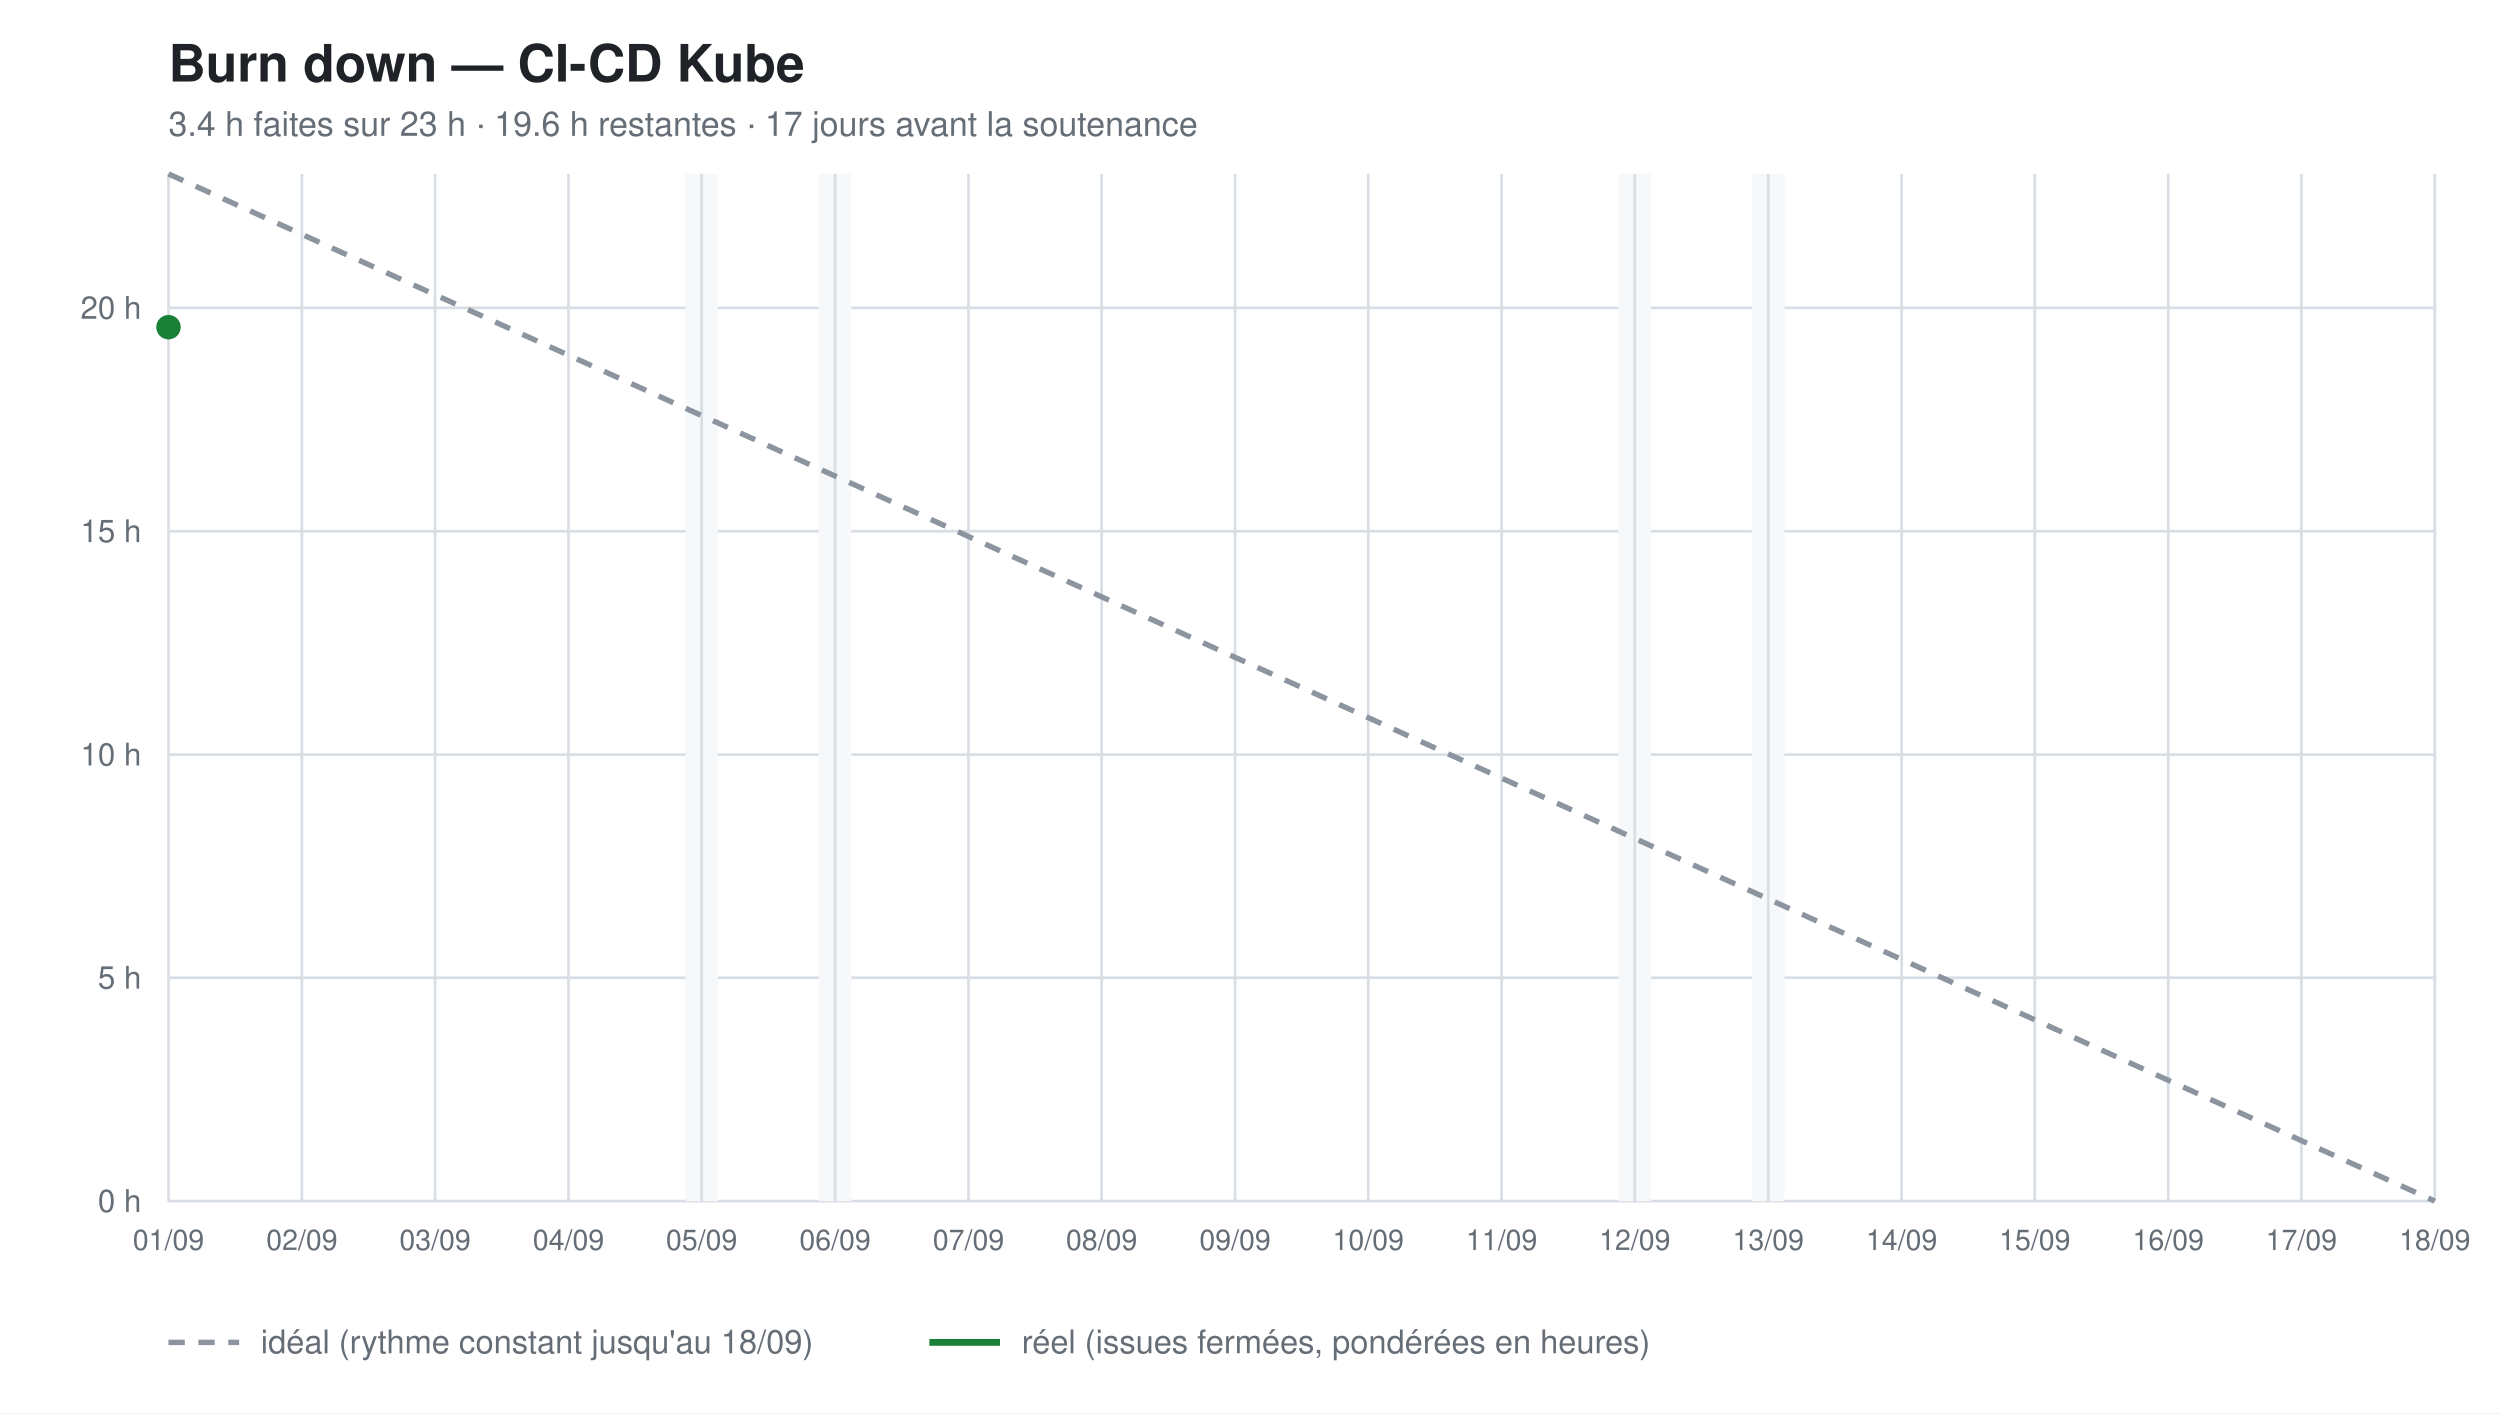
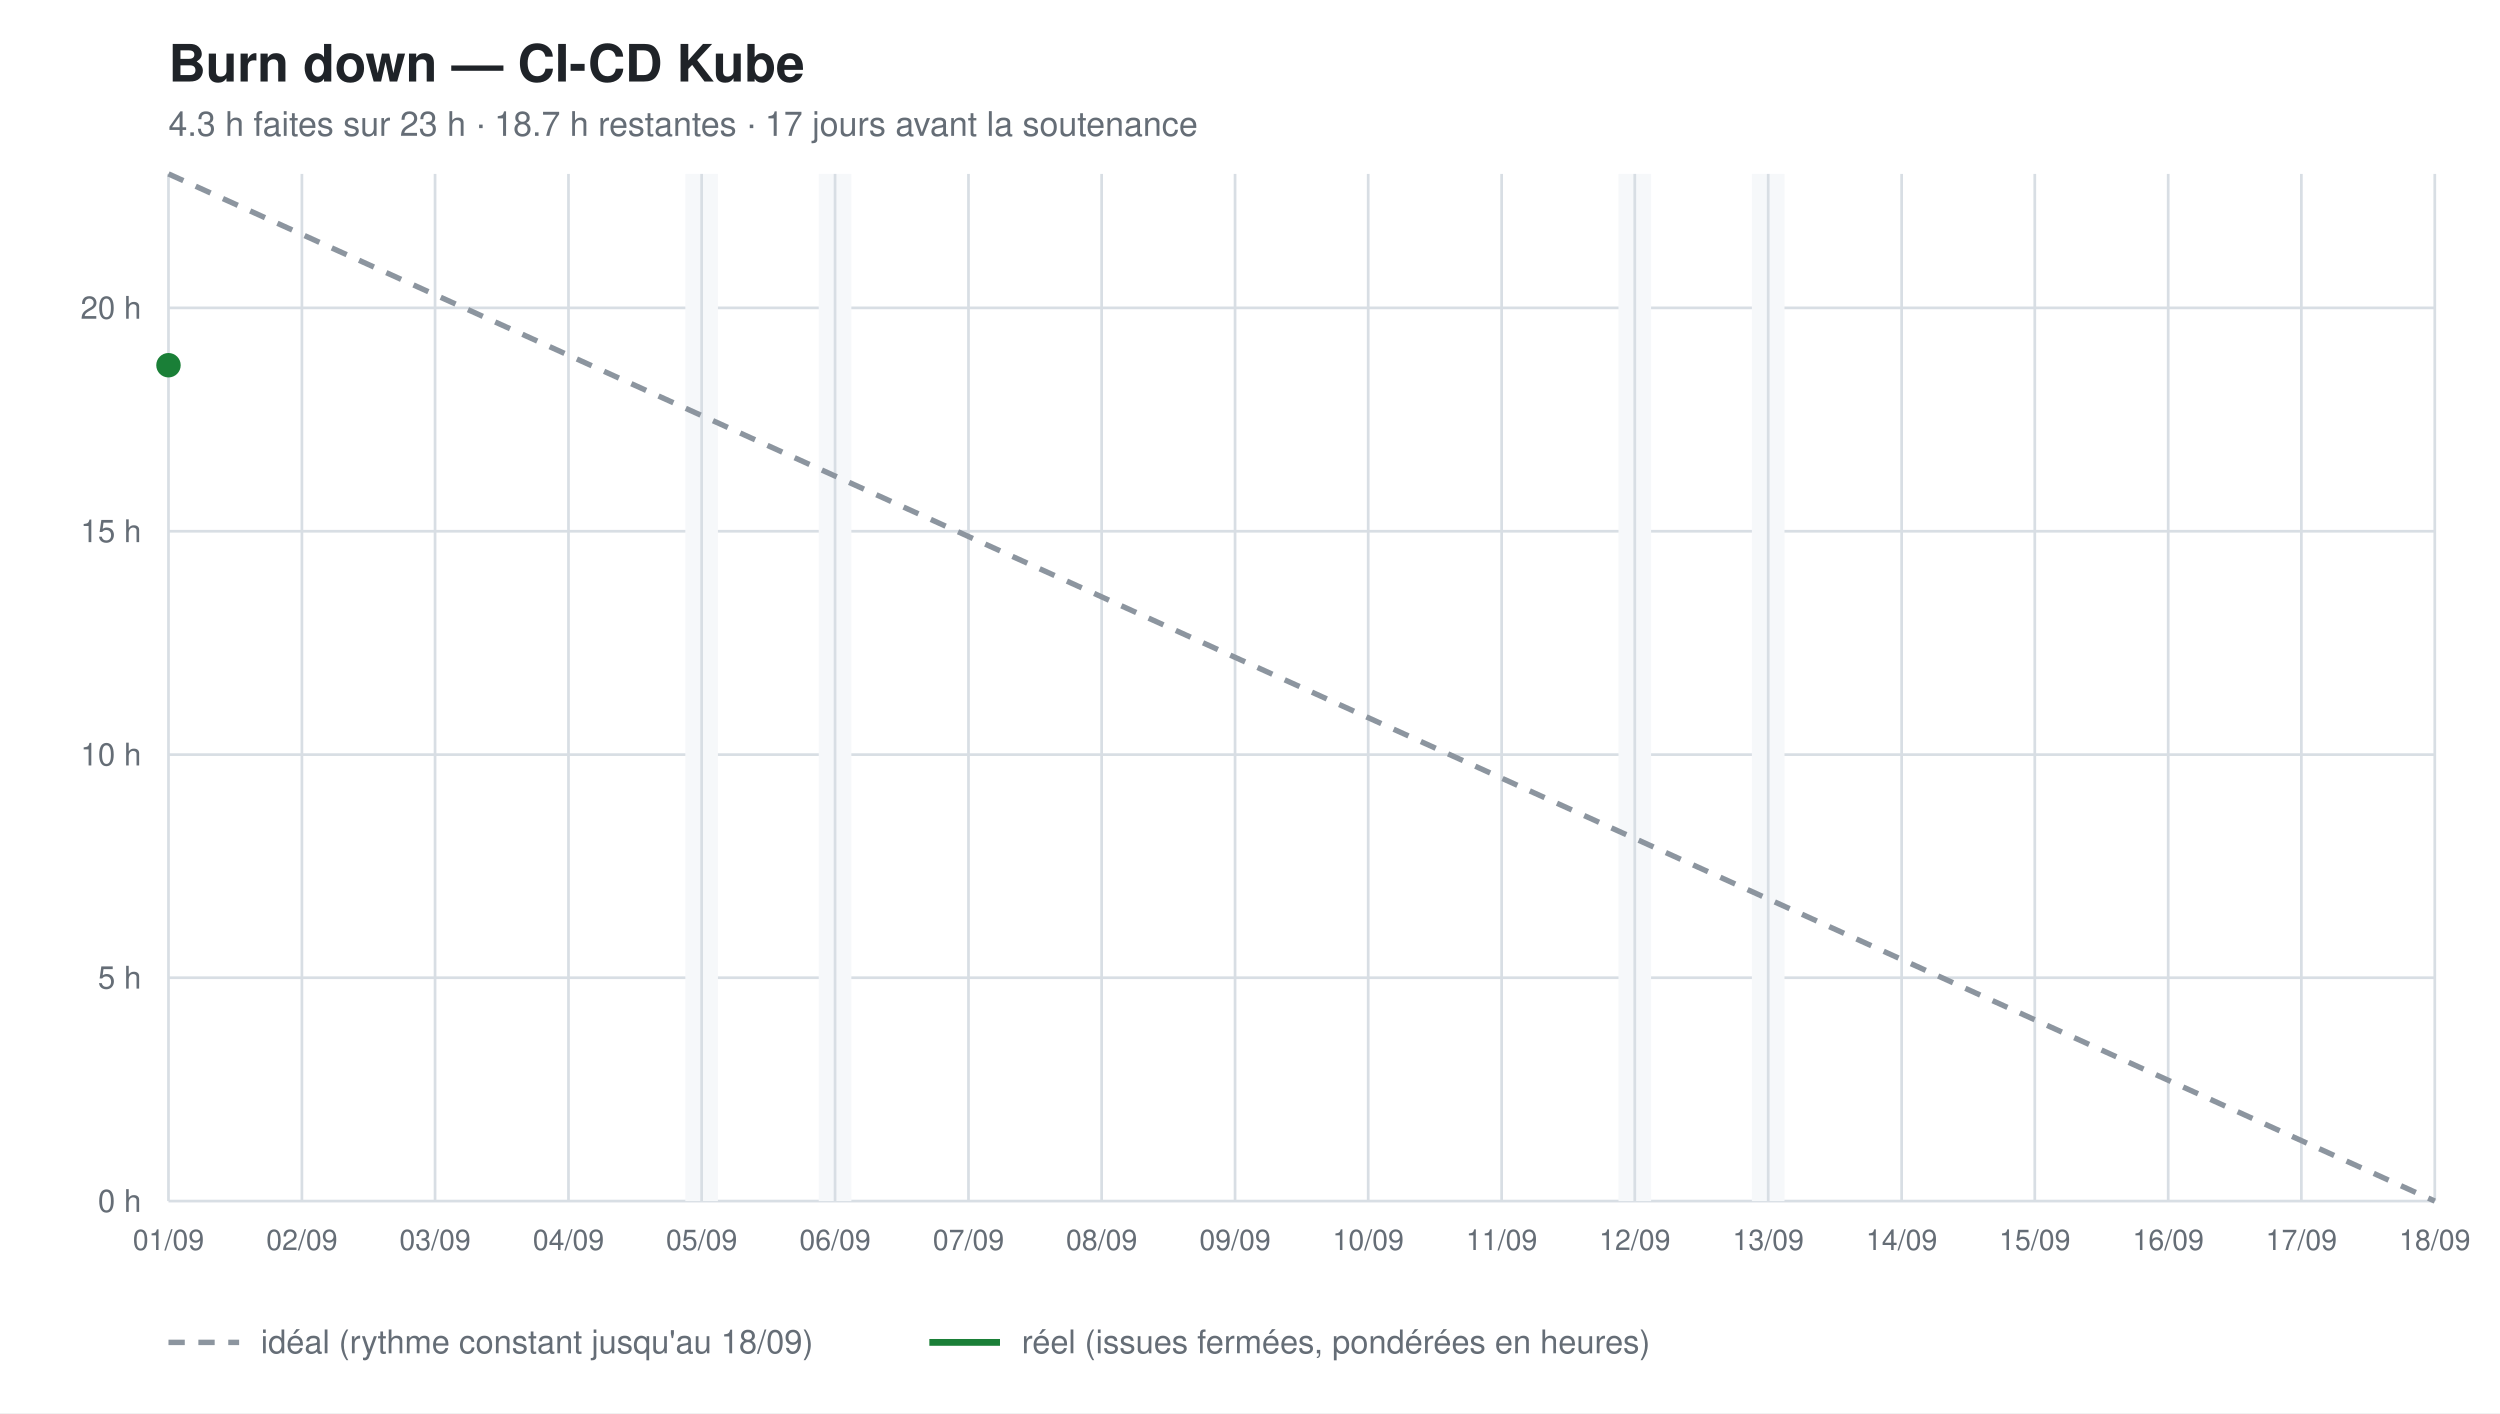
<svg xmlns="http://www.w3.org/2000/svg" width="920" height="520" viewBox="0 0 920 520" font-family="Segoe UI, Helvetica, Arial, sans-serif">
  <rect width="920" height="520" fill="#ffffff" />
  <text x="62" y="30" font-size="19" font-weight="600" fill="#1f2328">Burn down — CI-CD Kube</text>
-   <text x="62" y="50" font-size="12.5" fill="#656d76">3.4 h faites sur 23 h · 19.6 h restantes · 17 jours avant la soutenance</text>
+   <text x="62" y="50" font-size="12.5" fill="#656d76">4.3 h faites sur 23 h · 18.7 h restantes · 17 jours avant la soutenance</text>
  <line x1="62" y1="442.0" x2="896" y2="442.0" stroke="#d8dee4" stroke-width="1" />
  <text x="52" y="446.0" font-size="11.5" fill="#656d76" text-anchor="end">0 h</text>
  <line x1="62" y1="359.8" x2="896" y2="359.8" stroke="#d8dee4" stroke-width="1" />
  <text x="52" y="363.8" font-size="11.5" fill="#656d76" text-anchor="end">5 h</text>
  <line x1="62" y1="277.7" x2="896" y2="277.7" stroke="#d8dee4" stroke-width="1" />
  <text x="52" y="281.7" font-size="11.5" fill="#656d76" text-anchor="end">10 h</text>
  <line x1="62" y1="195.5" x2="896" y2="195.5" stroke="#d8dee4" stroke-width="1" />
  <text x="52" y="199.5" font-size="11.5" fill="#656d76" text-anchor="end">15 h</text>
  <line x1="62" y1="113.3" x2="896" y2="113.3" stroke="#d8dee4" stroke-width="1" />
  <text x="52" y="117.3" font-size="11.5" fill="#656d76" text-anchor="end">20 h</text>
  <line x1="62.0" y1="64" x2="62.0" y2="442" stroke="#d8dee4" stroke-width="1" />
  <text x="62.0" y="460" font-size="10.5" fill="#656d76" text-anchor="middle">01/09</text>
  <line x1="111.1" y1="64" x2="111.1" y2="442" stroke="#d8dee4" stroke-width="1" />
  <text x="111.1" y="460" font-size="10.5" fill="#656d76" text-anchor="middle">02/09</text>
  <line x1="160.1" y1="64" x2="160.1" y2="442" stroke="#d8dee4" stroke-width="1" />
  <text x="160.1" y="460" font-size="10.5" fill="#656d76" text-anchor="middle">03/09</text>
  <line x1="209.2" y1="64" x2="209.2" y2="442" stroke="#d8dee4" stroke-width="1" />
  <text x="209.2" y="460" font-size="10.5" fill="#656d76" text-anchor="middle">04/09</text>
  <rect x="252.2" y="64" width="12" height="378" fill="#f6f8fa" />
  <line x1="258.2" y1="64" x2="258.2" y2="442" stroke="#d8dee4" stroke-width="1" />
  <text x="258.2" y="460" font-size="10.5" fill="#656d76" text-anchor="middle">05/09</text>
  <rect x="301.3" y="64" width="12" height="378" fill="#f6f8fa" />
  <line x1="307.3" y1="64" x2="307.3" y2="442" stroke="#d8dee4" stroke-width="1" />
  <text x="307.3" y="460" font-size="10.5" fill="#656d76" text-anchor="middle">06/09</text>
  <line x1="356.4" y1="64" x2="356.4" y2="442" stroke="#d8dee4" stroke-width="1" />
  <text x="356.4" y="460" font-size="10.5" fill="#656d76" text-anchor="middle">07/09</text>
  <line x1="405.4" y1="64" x2="405.4" y2="442" stroke="#d8dee4" stroke-width="1" />
  <text x="405.4" y="460" font-size="10.5" fill="#656d76" text-anchor="middle">08/09</text>
  <line x1="454.5" y1="64" x2="454.5" y2="442" stroke="#d8dee4" stroke-width="1" />
  <text x="454.5" y="460" font-size="10.5" fill="#656d76" text-anchor="middle">09/09</text>
  <line x1="503.5" y1="64" x2="503.5" y2="442" stroke="#d8dee4" stroke-width="1" />
  <text x="503.5" y="460" font-size="10.5" fill="#656d76" text-anchor="middle">10/09</text>
  <line x1="552.6" y1="64" x2="552.6" y2="442" stroke="#d8dee4" stroke-width="1" />
  <text x="552.6" y="460" font-size="10.5" fill="#656d76" text-anchor="middle">11/09</text>
  <rect x="595.6" y="64" width="12" height="378" fill="#f6f8fa" />
  <line x1="601.6" y1="64" x2="601.6" y2="442" stroke="#d8dee4" stroke-width="1" />
  <text x="601.6" y="460" font-size="10.5" fill="#656d76" text-anchor="middle">12/09</text>
  <rect x="644.7" y="64" width="12" height="378" fill="#f6f8fa" />
  <line x1="650.7" y1="64" x2="650.7" y2="442" stroke="#d8dee4" stroke-width="1" />
  <text x="650.7" y="460" font-size="10.5" fill="#656d76" text-anchor="middle">13/09</text>
  <line x1="699.8" y1="64" x2="699.8" y2="442" stroke="#d8dee4" stroke-width="1" />
  <text x="699.8" y="460" font-size="10.5" fill="#656d76" text-anchor="middle">14/09</text>
  <line x1="748.8" y1="64" x2="748.8" y2="442" stroke="#d8dee4" stroke-width="1" />
  <text x="748.8" y="460" font-size="10.5" fill="#656d76" text-anchor="middle">15/09</text>
  <line x1="797.9" y1="64" x2="797.9" y2="442" stroke="#d8dee4" stroke-width="1" />
  <text x="797.9" y="460" font-size="10.5" fill="#656d76" text-anchor="middle">16/09</text>
  <line x1="846.9" y1="64" x2="846.9" y2="442" stroke="#d8dee4" stroke-width="1" />
  <text x="846.9" y="460" font-size="10.5" fill="#656d76" text-anchor="middle">17/09</text>
  <line x1="896.0" y1="64" x2="896.0" y2="442" stroke="#d8dee4" stroke-width="1" />
  <text x="896.0" y="460" font-size="10.5" fill="#656d76" text-anchor="middle">18/09</text>
  <line x1="62.0" y1="64.0" x2="896.0" y2="442.0" stroke="#8c959f" stroke-width="2" stroke-dasharray="6 5" />
-   <polyline points="62.0,120.4" fill="none" stroke="#1a7f37" stroke-width="2.5" stroke-linejoin="round" />
-   <circle cx="62.0" cy="120.4" r="4.5" fill="#1a7f37" />
+   <polyline points="62.0,134.4" fill="none" stroke="#1a7f37" stroke-width="2.5" stroke-linejoin="round" />
+   <circle cx="62.0" cy="134.4" r="4.5" fill="#1a7f37" />
  <line x1="62" y1="494" x2="88" y2="494" stroke="#8c959f" stroke-width="2" stroke-dasharray="6 5" />
  <text x="96" y="498" font-size="12" fill="#656d76">idéal (rythme constant jusqu'au 18/09)</text>
  <line x1="342" y1="494" x2="368" y2="494" stroke="#1a7f37" stroke-width="2.5" />
  <text x="376" y="498" font-size="12" fill="#656d76">réel (issues fermées, pondérées en heures)</text>
</svg>
